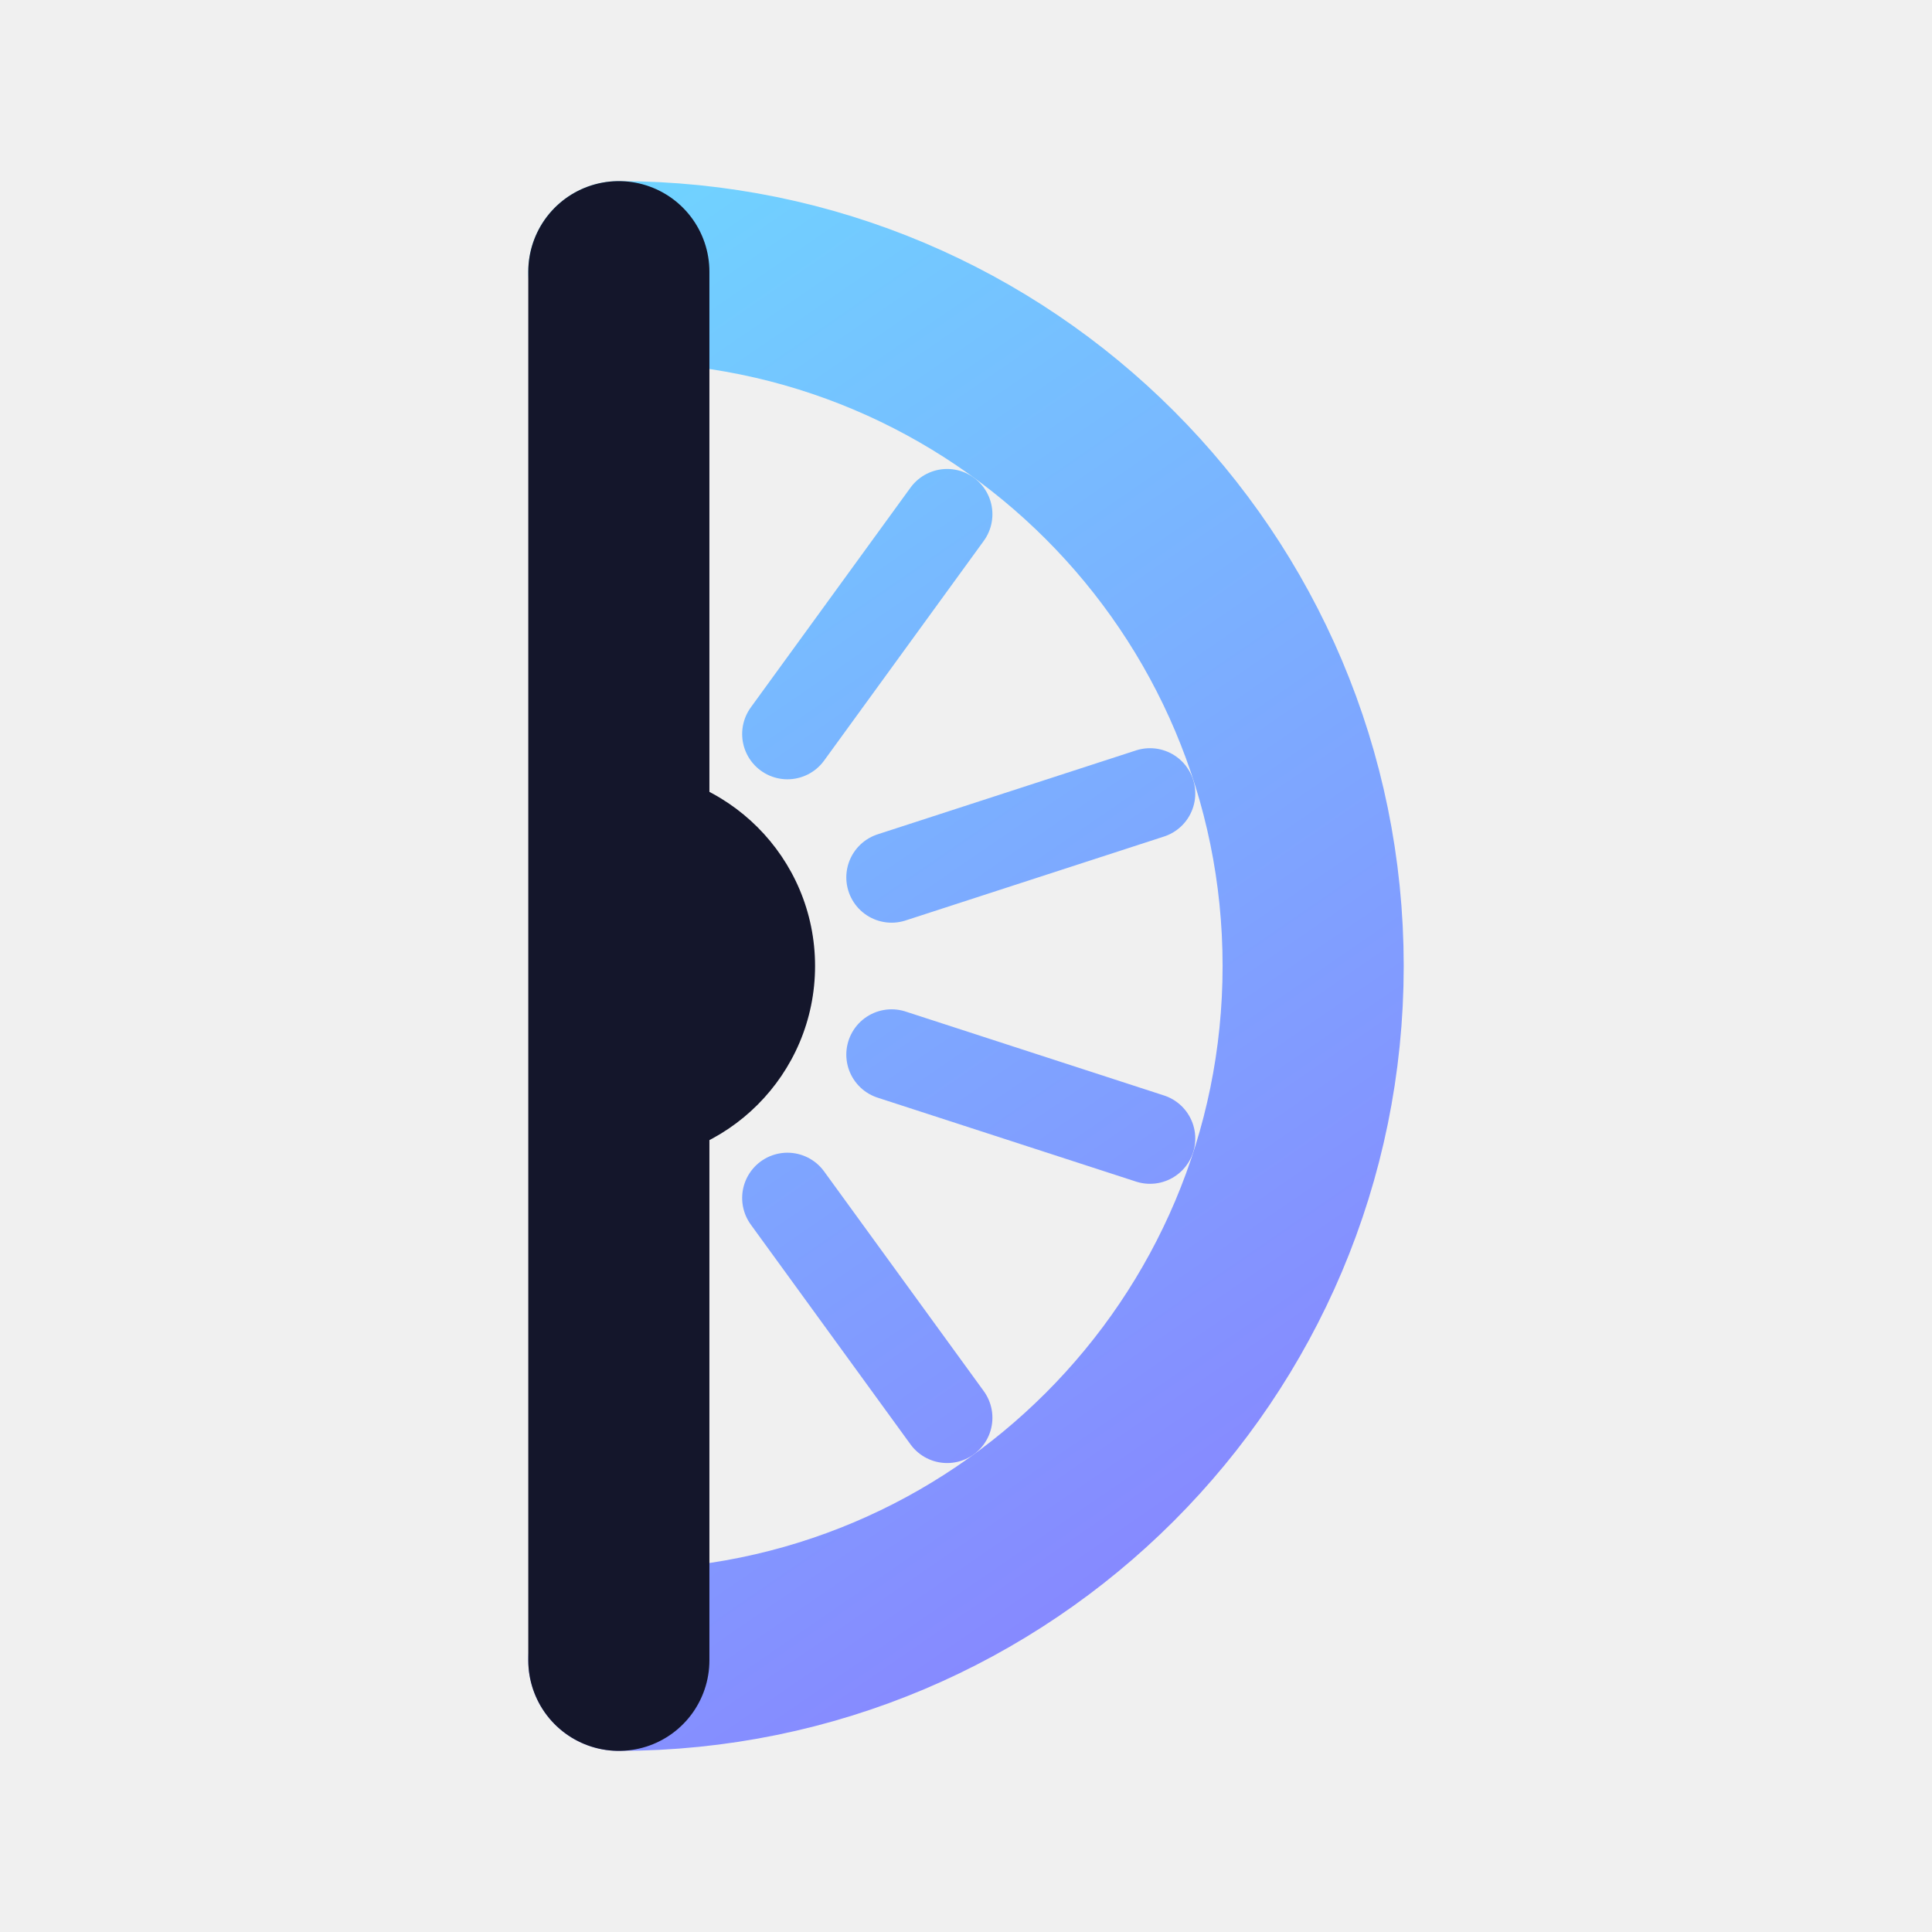
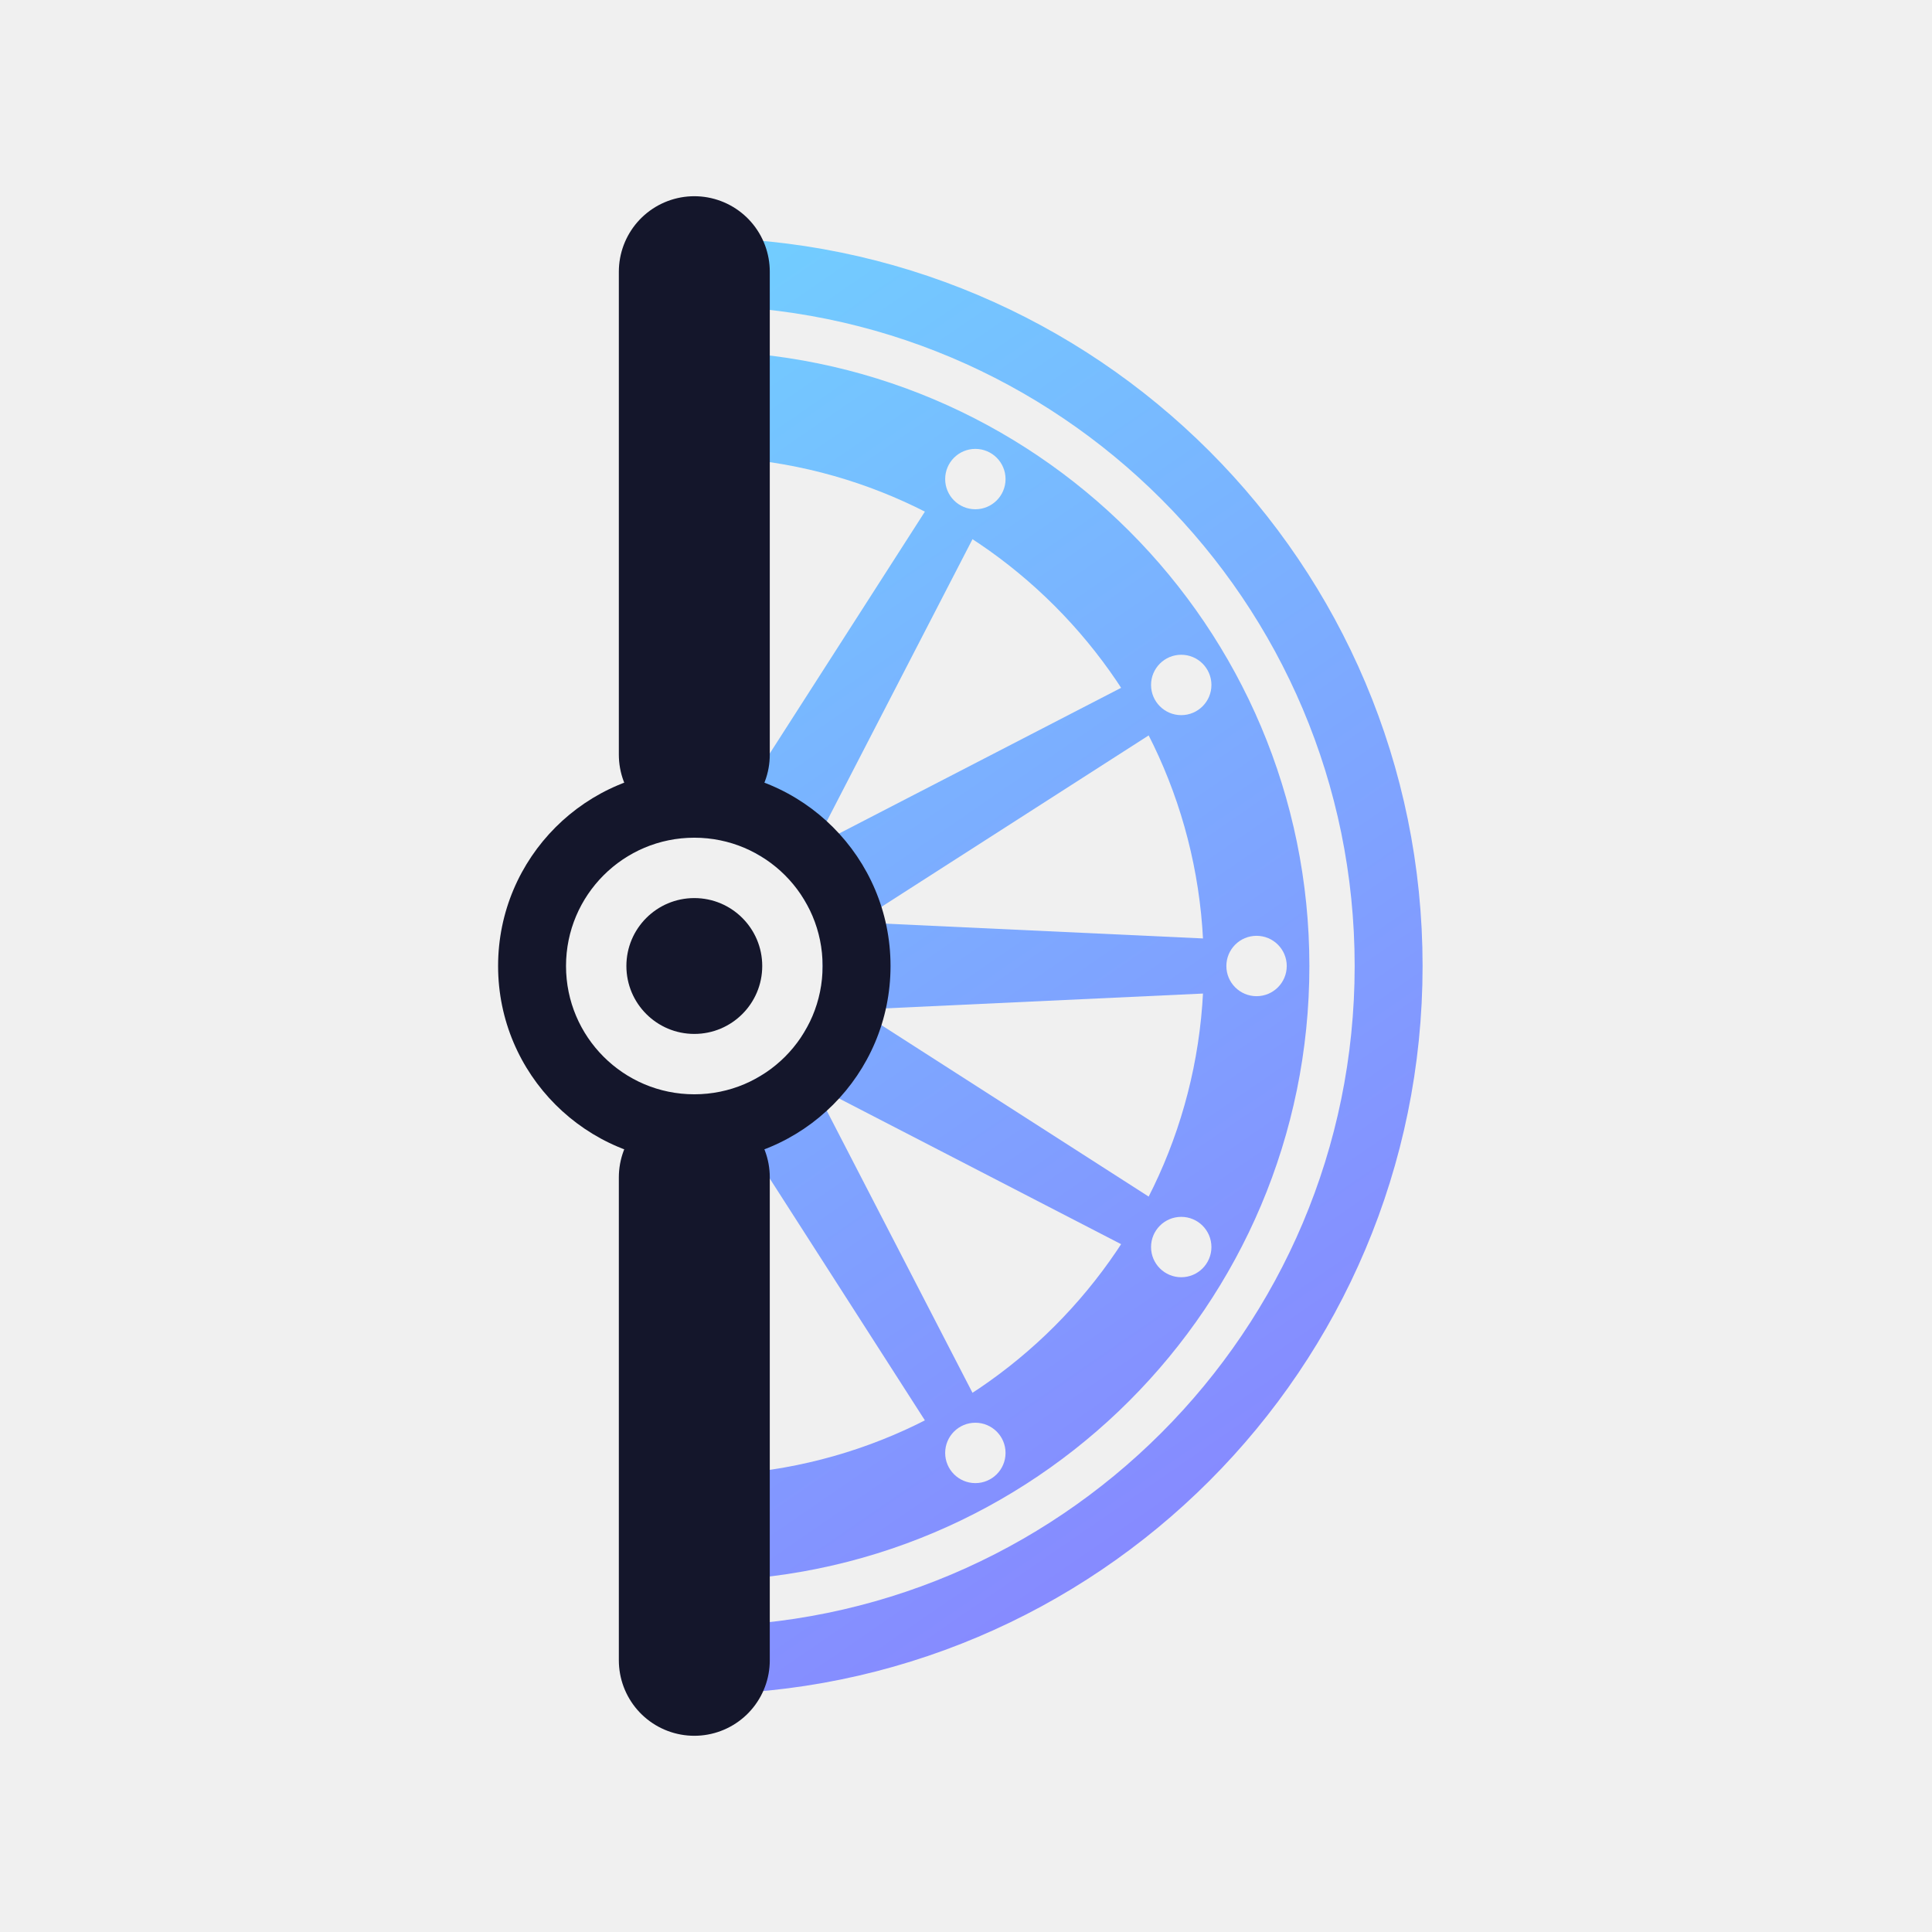
<svg xmlns="http://www.w3.org/2000/svg" viewBox="0 0 128 128" width="128" height="128" role="img" aria-label="AI Diligence">
  <defs>
    <linearGradient id="g" gradientUnits="userSpaceOnUse" x1="30" y1="16" x2="96" y2="112">
      <stop offset="0" stop-color="#6fd6ff" />
      <stop offset="1" stop-color="#8b7bff" />
    </linearGradient>
+     <mask id="gb" maskUnits="userSpaceOnUse" x="0" y="0" width="128" height="128">
+       <rect width="128" height="128" fill="white" />
+       <circle cx="64.62" cy="31.74" r="2" fill="black" />
+       <circle cx="78.26" cy="45.38" r="2" fill="black" />
+       <circle cx="83.25" cy="64.00" r="2" fill="black" />
+       <circle cx="78.26" cy="82.62" r="2" fill="black" />
+       <circle cx="64.62" cy="96.26" r="2" fill="black" />
+     </mask>
  </defs>
-   <path d="M41 18 A46 46 0 0 1 41 110" fill="none" stroke="url(#g)" stroke-width="12" stroke-linecap="round" />
-   <line x1="52.17" y1="48.63" x2="62.75" y2="34.07" stroke="url(#g)" stroke-width="6" stroke-linecap="round" />
-   <line x1="59.07" y1="58.13" x2="76.19" y2="52.57" stroke="url(#g)" stroke-width="6" stroke-linecap="round" />
-   <line x1="59.07" y1="69.87" x2="76.19" y2="75.43" stroke="url(#g)" stroke-width="6" stroke-linecap="round" />
-   <line x1="52.17" y1="79.37" x2="62.75" y2="93.93" stroke="url(#g)" stroke-width="6" stroke-linecap="round" />
-   <path d="M41 51 A13 13 0 0 1 41 77 Z" fill="#14162b" />
-   <line x1="41" y1="18" x2="41" y2="110" stroke="#14162b" stroke-width="12" stroke-linecap="round" />
+   <path d="M46 18 A46 46 0 0 1 46 110" fill="none" stroke="url(#g)" stroke-width="4.5" stroke-linecap="round" />
+   <path d="M46 26.75 A37.25 37.25 0 0 1 46 101.25" fill="none" stroke="url(#g)" stroke-width="7" mask="url(#gb)" />
+   <path d="M47.65 55.14 L61.57 33.44 L64.68 35.24 L52.85 58.14 Z" fill="url(#g)" />
+   <path d="M51.86 57.15 L74.76 45.32 L76.56 48.43 L54.86 62.35 Z" fill="url(#g)" />
+   <path d="M54.50 61.00 L80.25 62.20 L80.25 65.80 L54.50 67.00 Z" fill="url(#g)" />
+   <path d="M54.86 65.65 L76.56 79.57 L74.76 82.68 L51.86 70.85 Z" fill="url(#g)" />
+   <path d="M52.85 69.86 L64.68 92.76 L61.57 94.56 L47.65 72.86 Z" fill="url(#g)" />
+   <line x1="46" y1="18" x2="46" y2="50" stroke="#14162b" stroke-width="10" stroke-linecap="round" />
+   <line x1="46" y1="78" x2="46" y2="110" stroke="#14162b" stroke-width="10" stroke-linecap="round" />
+   <path d="M33 64 a13 13 0 1 0 26 0 a13 13 0 1 0 -26 0ZM37.5 64 a8.5 8.5 0 1 0 17.0 0 a8.5 8.5 0 1 0 -17.0 0Z" fill-rule="evenodd" fill="#14162b" />
+   <path d="M41.5 64 a4.5 4.5 0 1 0 9.0 0 a4.5 4.5 0 1 0 -9.0 0Z" fill="#14162b" />
</svg>
